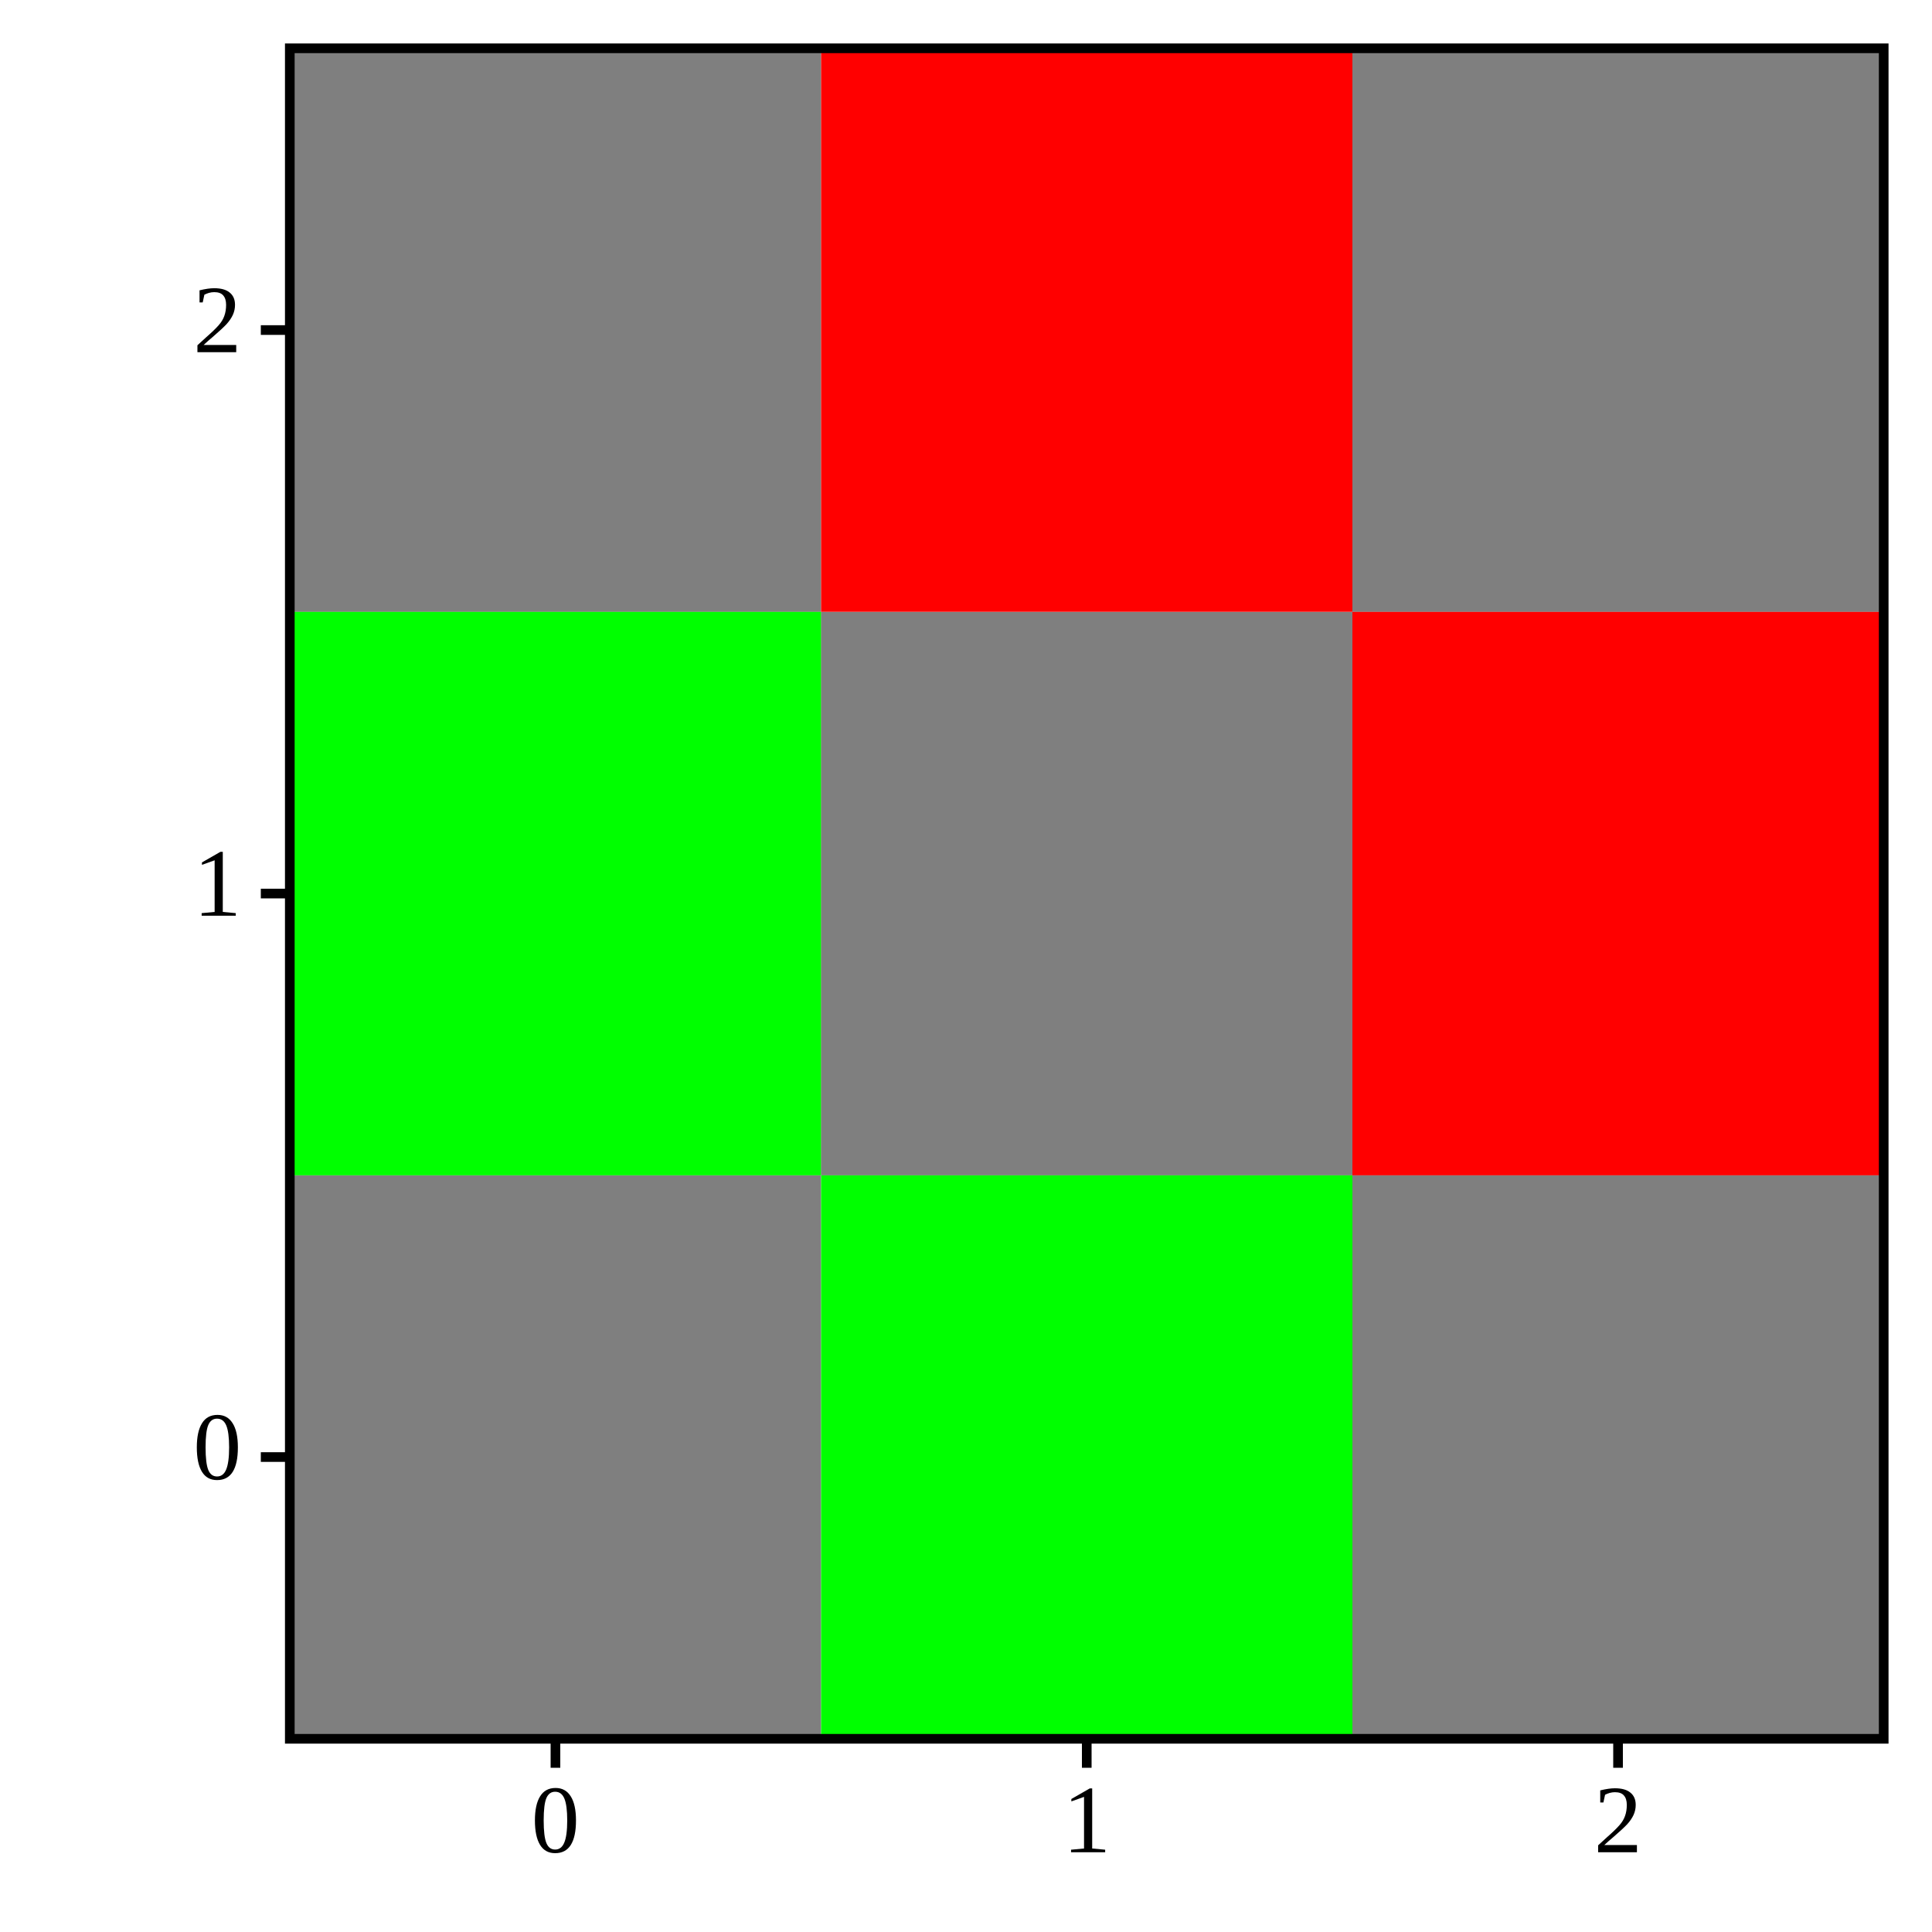
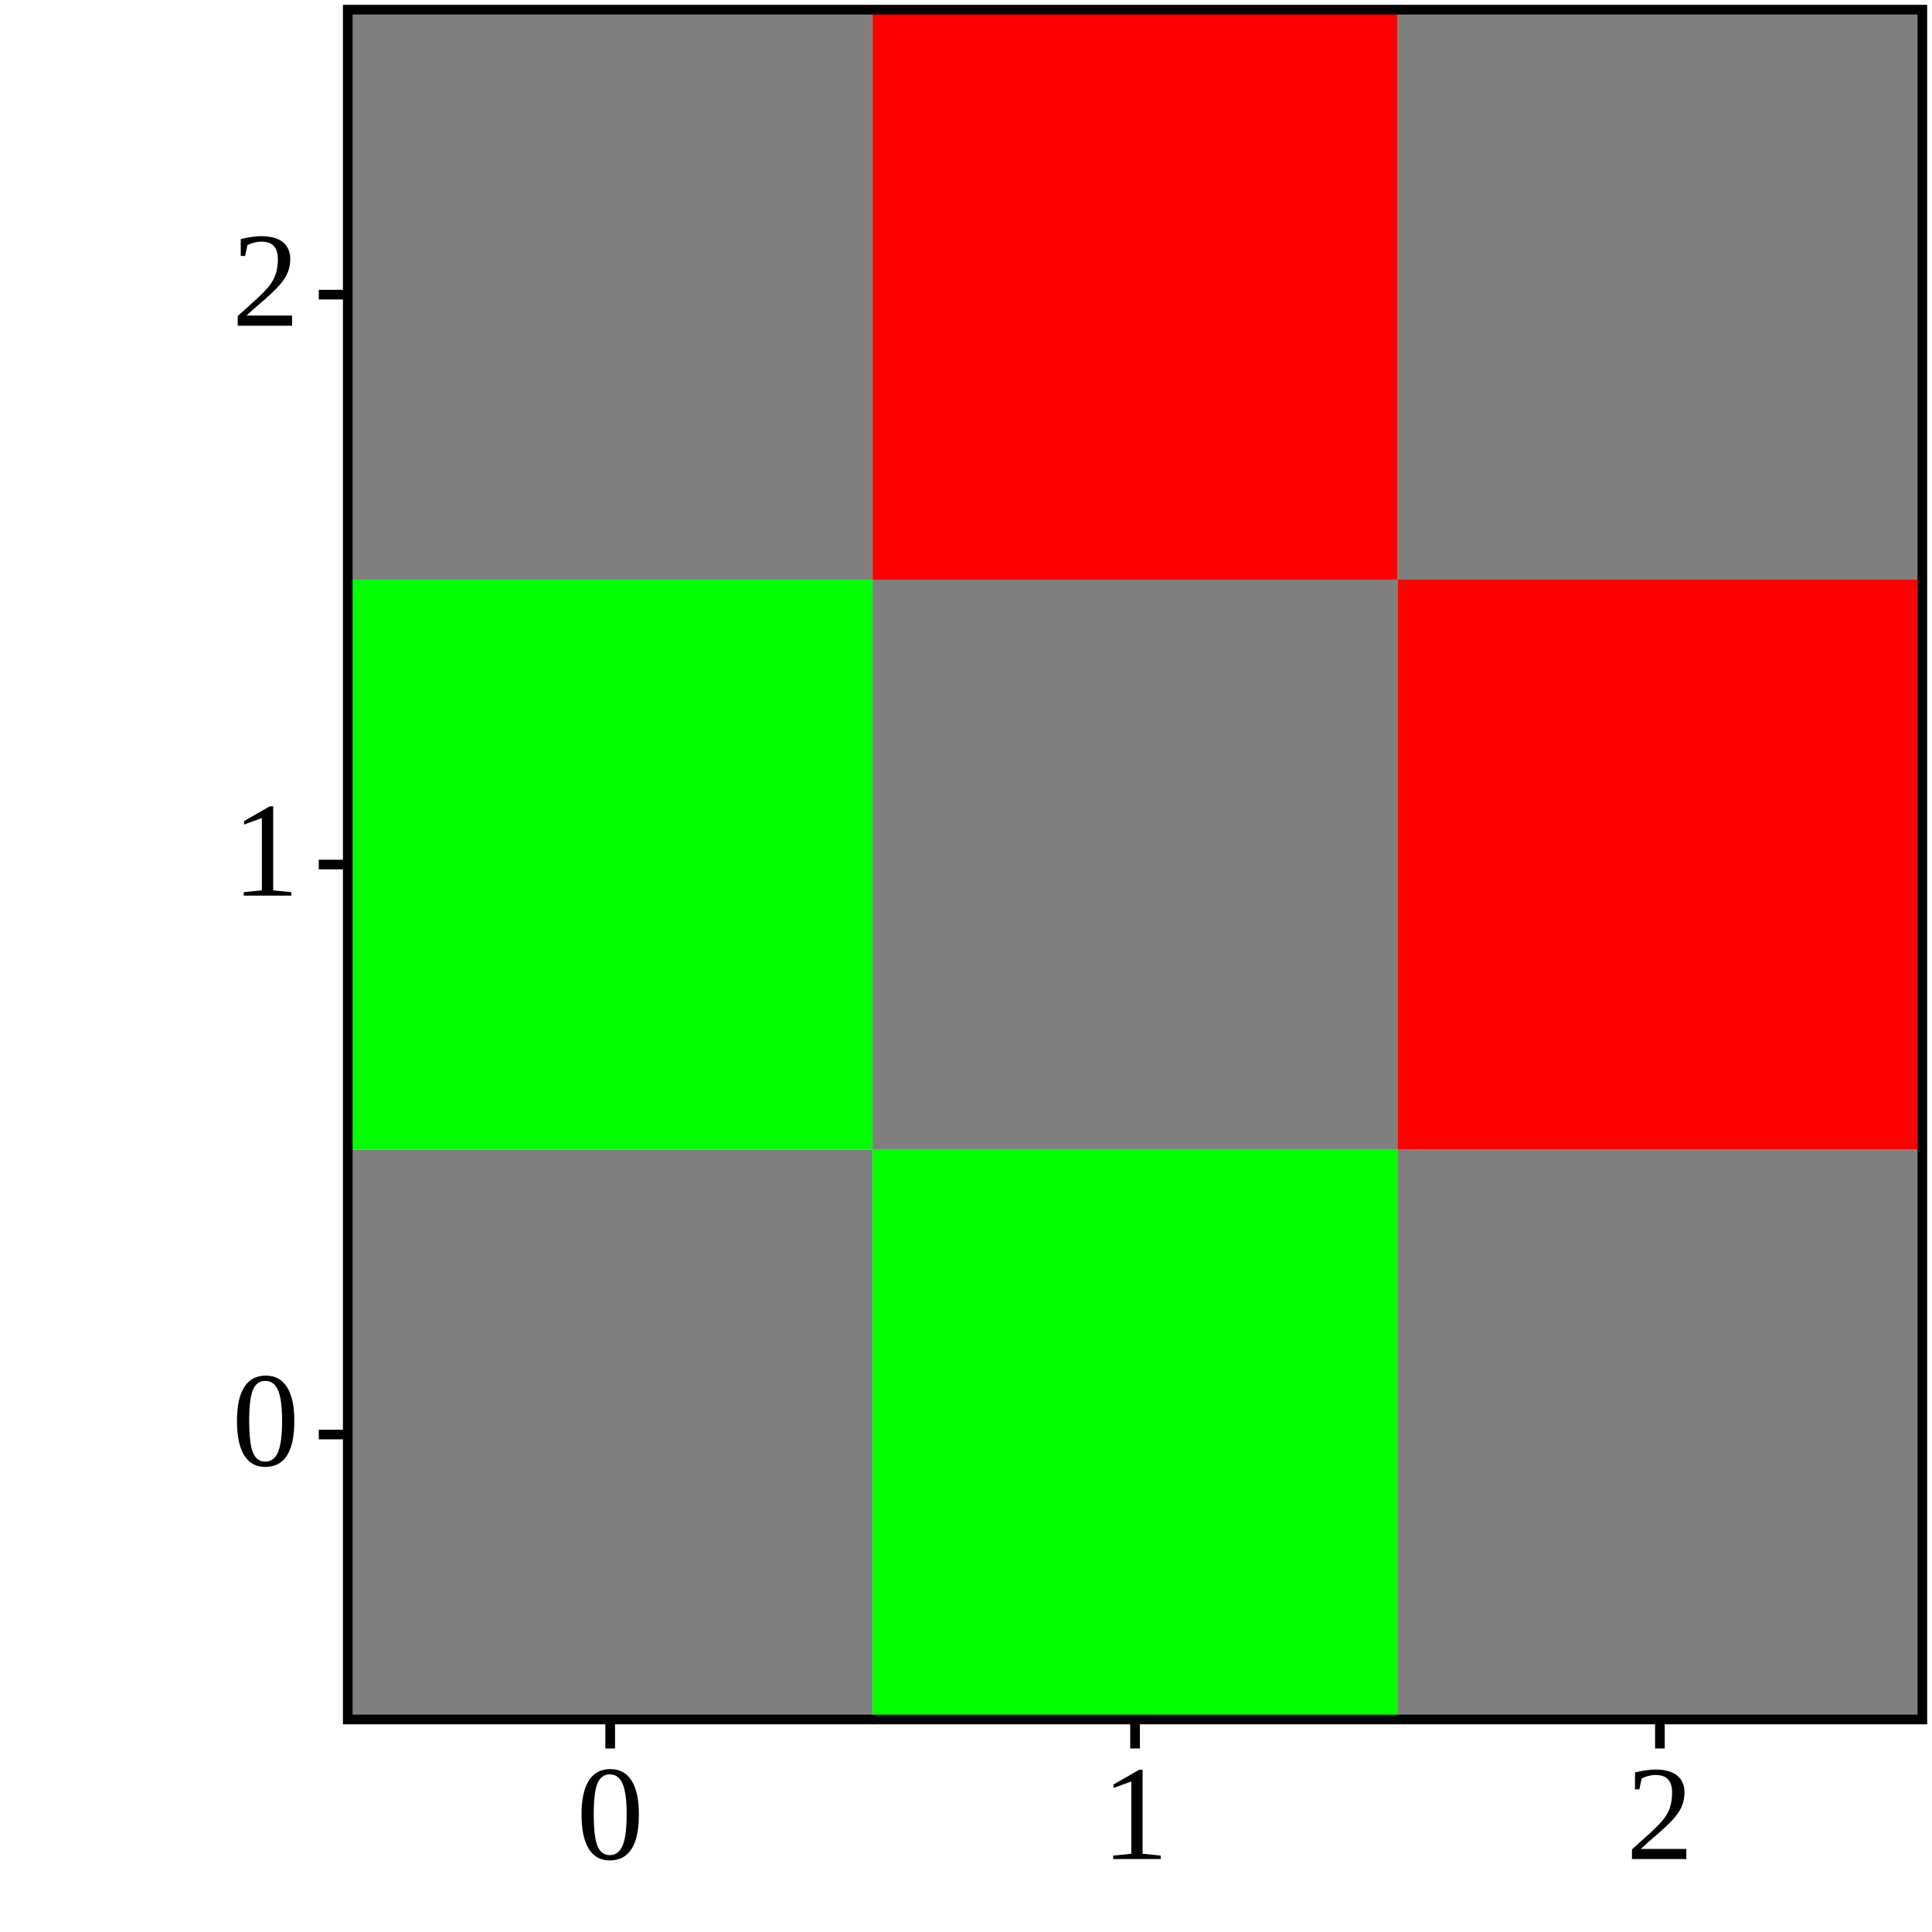
<svg xmlns="http://www.w3.org/2000/svg" viewBox="0 0 200 200" height="100%" width="100%" id="id0000000056">
  <g id="id0000000057">
    <clipPath id="id0000000057clipper">
-       <polygon points="30,5 30,180 195,180 195,5 " id="id0000000060" class="rectangle" />
+       <polygon points="36,1 36,178 199,178 199,1 " id="id0000000060" class="rectangle" />
    </clipPath>
    <g clip-path="url(#id0000000057clipper)" id="id0000000059">
      <g stroke-width="0" id="id0000000061">
-         <polygon points="30,180 30,121.667 85,121.667 85,180 " opacity="0.5" fill="rgb( 0, 0, 0 )" stroke-width="0" id="id0000000062" class="rectangle" />
-         <polygon points="85,180 85,121.667 140,121.667 140,180 " opacity="1" fill="rgb( 0, 255, 0 )" stroke-width="0" id="id0000000063" class="rectangle" />
-         <polygon points="140,180 140,121.667 195,121.667 195,180 " opacity="0.5" fill="rgb( 0, 0, 0 )" stroke-width="0" id="id0000000064" class="rectangle" />
-         <polygon points="30,121.667 30,63.333 85,63.333 85,121.667 " opacity="1" fill="rgb( 0, 255, 0 )" stroke-width="0" id="id0000000065" class="rectangle" />
-         <polygon points="85,121.667 85,63.333 140,63.333 140,121.667 " opacity="0.5" fill="rgb( 0, 0, 0 )" stroke-width="0" id="id0000000066" class="rectangle" />
-         <polygon points="140,121.667 140,63.333 195,63.333 195,121.667 " opacity="1" fill="rgb( 255, 0, 0 )" stroke-width="0" id="id0000000067" class="rectangle" />
-         <polygon points="30,63.333 30,5 85,5 85,63.333 " opacity="0.5" fill="rgb( 0, 0, 0 )" stroke-width="0" id="id0000000068" class="rectangle" />
-         <polygon points="85,63.333 85,5 140,5 140,63.333 " opacity="1" fill="rgb( 255, 0, 0 )" stroke-width="0" id="id0000000069" class="rectangle" />
-         <polygon points="140,63.333 140,5 195,5 195,63.333 " opacity="0.5" fill="rgb( 0, 0, 0 )" stroke-width="0" id="id0000000070" class="rectangle" />
+         <polygon points="36,178 36,119 90.333,119 90.333,178 " opacity="0.5" fill="rgb( 0, 0, 0 )" stroke-width="0" id="id0000000062" class="rectangle" />
+         <polygon points="90.333,178 90.333,119 144.667,119 144.667,178 " opacity="1" fill="rgb( 0, 255, 0 )" stroke-width="0" id="id0000000063" class="rectangle" />
+         <polygon points="144.667,178 144.667,119 199,119 199,178 " opacity="0.5" fill="rgb( 0, 0, 0 )" stroke-width="0" id="id0000000064" class="rectangle" />
+         <polygon points="36,119 36,60 90.333,60 90.333,119 " opacity="1" fill="rgb( 0, 255, 0 )" stroke-width="0" id="id0000000065" class="rectangle" />
+         <polygon points="90.333,119 90.333,60 144.667,60 144.667,119 " opacity="0.5" fill="rgb( 0, 0, 0 )" stroke-width="0" id="id0000000066" class="rectangle" />
+         <polygon points="144.667,119 144.667,60 199,60 199,119 " opacity="1" fill="rgb( 255, 0, 0 )" stroke-width="0" id="id0000000067" class="rectangle" />
+         <polygon points="36,60 36,1 90.333,1 90.333,60 " opacity="0.5" fill="rgb( 0, 0, 0 )" stroke-width="0" id="id0000000068" class="rectangle" />
+         <polygon points="90.333,60 90.333,1 144.667,1 144.667,60 " opacity="1" fill="rgb( 255, 0, 0 )" stroke-width="0" id="id0000000069" class="rectangle" />
+         <polygon points="144.667,60 144.667,1 199,1 199,60 " opacity="0.5" fill="rgb( 0, 0, 0 )" stroke-width="0" id="id0000000070" class="rectangle" />
      </g>
    </g>
-     <polygon points="30,5 30,180 195,180 195,5 " stroke="black" stroke-width="1" fill="none" id="id0000000071" pointer-events="none" class="rectangle" />
-     <polyline points="57.5,180 57.5,183 " fill="none" stroke-width="1" stroke="black" id="id0000000072" class="line" />
-     <text id="id0000000073" transform="matrix(1 0 0 1 30 5)" x="27.5" y="180" dominant-baseline="hanging" text-anchor="middle" font-size="10px">
+     <polygon points="36,1 36,178 199,178 199,1 " stroke="black" stroke-width="1" fill="none" id="id0000000071" pointer-events="none" class="rectangle" />
+     <polyline points="63.167,178 63.167,181 " fill="none" stroke-width="1" stroke="black" id="id0000000072" class="line" />
+     <text id="id0000000073" transform="matrix(1 0 0 1 36 1)" x="27.167" y="182" dominant-baseline="hanging" text-anchor="middle" font-size="14px">
0
</text>
-     <polyline points="112.5,180 112.5,183 " fill="none" stroke-width="1" stroke="black" id="id0000000074" class="line" />
-     <text id="id0000000075" transform="matrix(1 0 0 1 30 5)" x="82.5" y="180" dominant-baseline="hanging" text-anchor="middle" font-size="10px">
+     <polyline points="117.5,178 117.5,181 " fill="none" stroke-width="1" stroke="black" id="id0000000074" class="line" />
+     <text id="id0000000075" transform="matrix(1 0 0 1 36 1)" x="81.5" y="182" dominant-baseline="hanging" text-anchor="middle" font-size="14px">
1
</text>
-     <polyline points="167.5,180 167.5,183 " fill="none" stroke-width="1" stroke="black" id="id0000000076" class="line" />
-     <text id="id0000000077" transform="matrix(1 0 0 1 30 5)" x="137.5" y="180" dominant-baseline="hanging" text-anchor="middle" font-size="10px">
+     <polyline points="171.833,178 171.833,181 " fill="none" stroke-width="1" stroke="black" id="id0000000076" class="line" />
+     <text id="id0000000077" transform="matrix(1 0 0 1 36 1)" x="135.833" y="182" dominant-baseline="hanging" text-anchor="middle" font-size="14px">
2
</text>
-     <polyline points="27,150.833 30,150.833 " fill="none" stroke-width="1" stroke="black" id="id0000000078" class="line" />
-     <text id="id0000000079" transform="matrix(1 0 0 1 30 5)" x="-5" y="145.833" dominant-baseline="middle" text-anchor="end" font-size="10px">
+     <polyline points="33,148.5 36,148.5 " fill="none" stroke-width="1" stroke="black" id="id0000000078" class="line" />
+     <text id="id0000000079" transform="matrix(1 0 0 1 36 1)" x="-5" y="147.5" dominant-baseline="middle" text-anchor="end" font-size="14px">
0
</text>
-     <polyline points="27,92.5 30,92.5 " fill="none" stroke-width="1" stroke="black" id="id0000000080" class="line" />
-     <text id="id0000000081" transform="matrix(1 0 0 1 30 5)" x="-5" y="87.5" dominant-baseline="middle" text-anchor="end" font-size="10px">
+     <polyline points="33,89.5 36,89.5 " fill="none" stroke-width="1" stroke="black" id="id0000000080" class="line" />
+     <text id="id0000000081" transform="matrix(1 0 0 1 36 1)" x="-5" y="88.5" dominant-baseline="middle" text-anchor="end" font-size="14px">
1
</text>
-     <polyline points="27,34.167 30,34.167 " fill="none" stroke-width="1" stroke="black" id="id0000000082" class="line" />
-     <text id="id0000000083" transform="matrix(1 0 0 1 30 5)" x="-5" y="29.167" dominant-baseline="middle" text-anchor="end" font-size="10px">
+     <polyline points="33,30.5 36,30.5 " fill="none" stroke-width="1" stroke="black" id="id0000000082" class="line" />
+     <text id="id0000000083" transform="matrix(1 0 0 1 36 1)" x="-5" y="29.5" dominant-baseline="middle" text-anchor="end" font-size="14px">
2
</text>
  </g>
</svg>
